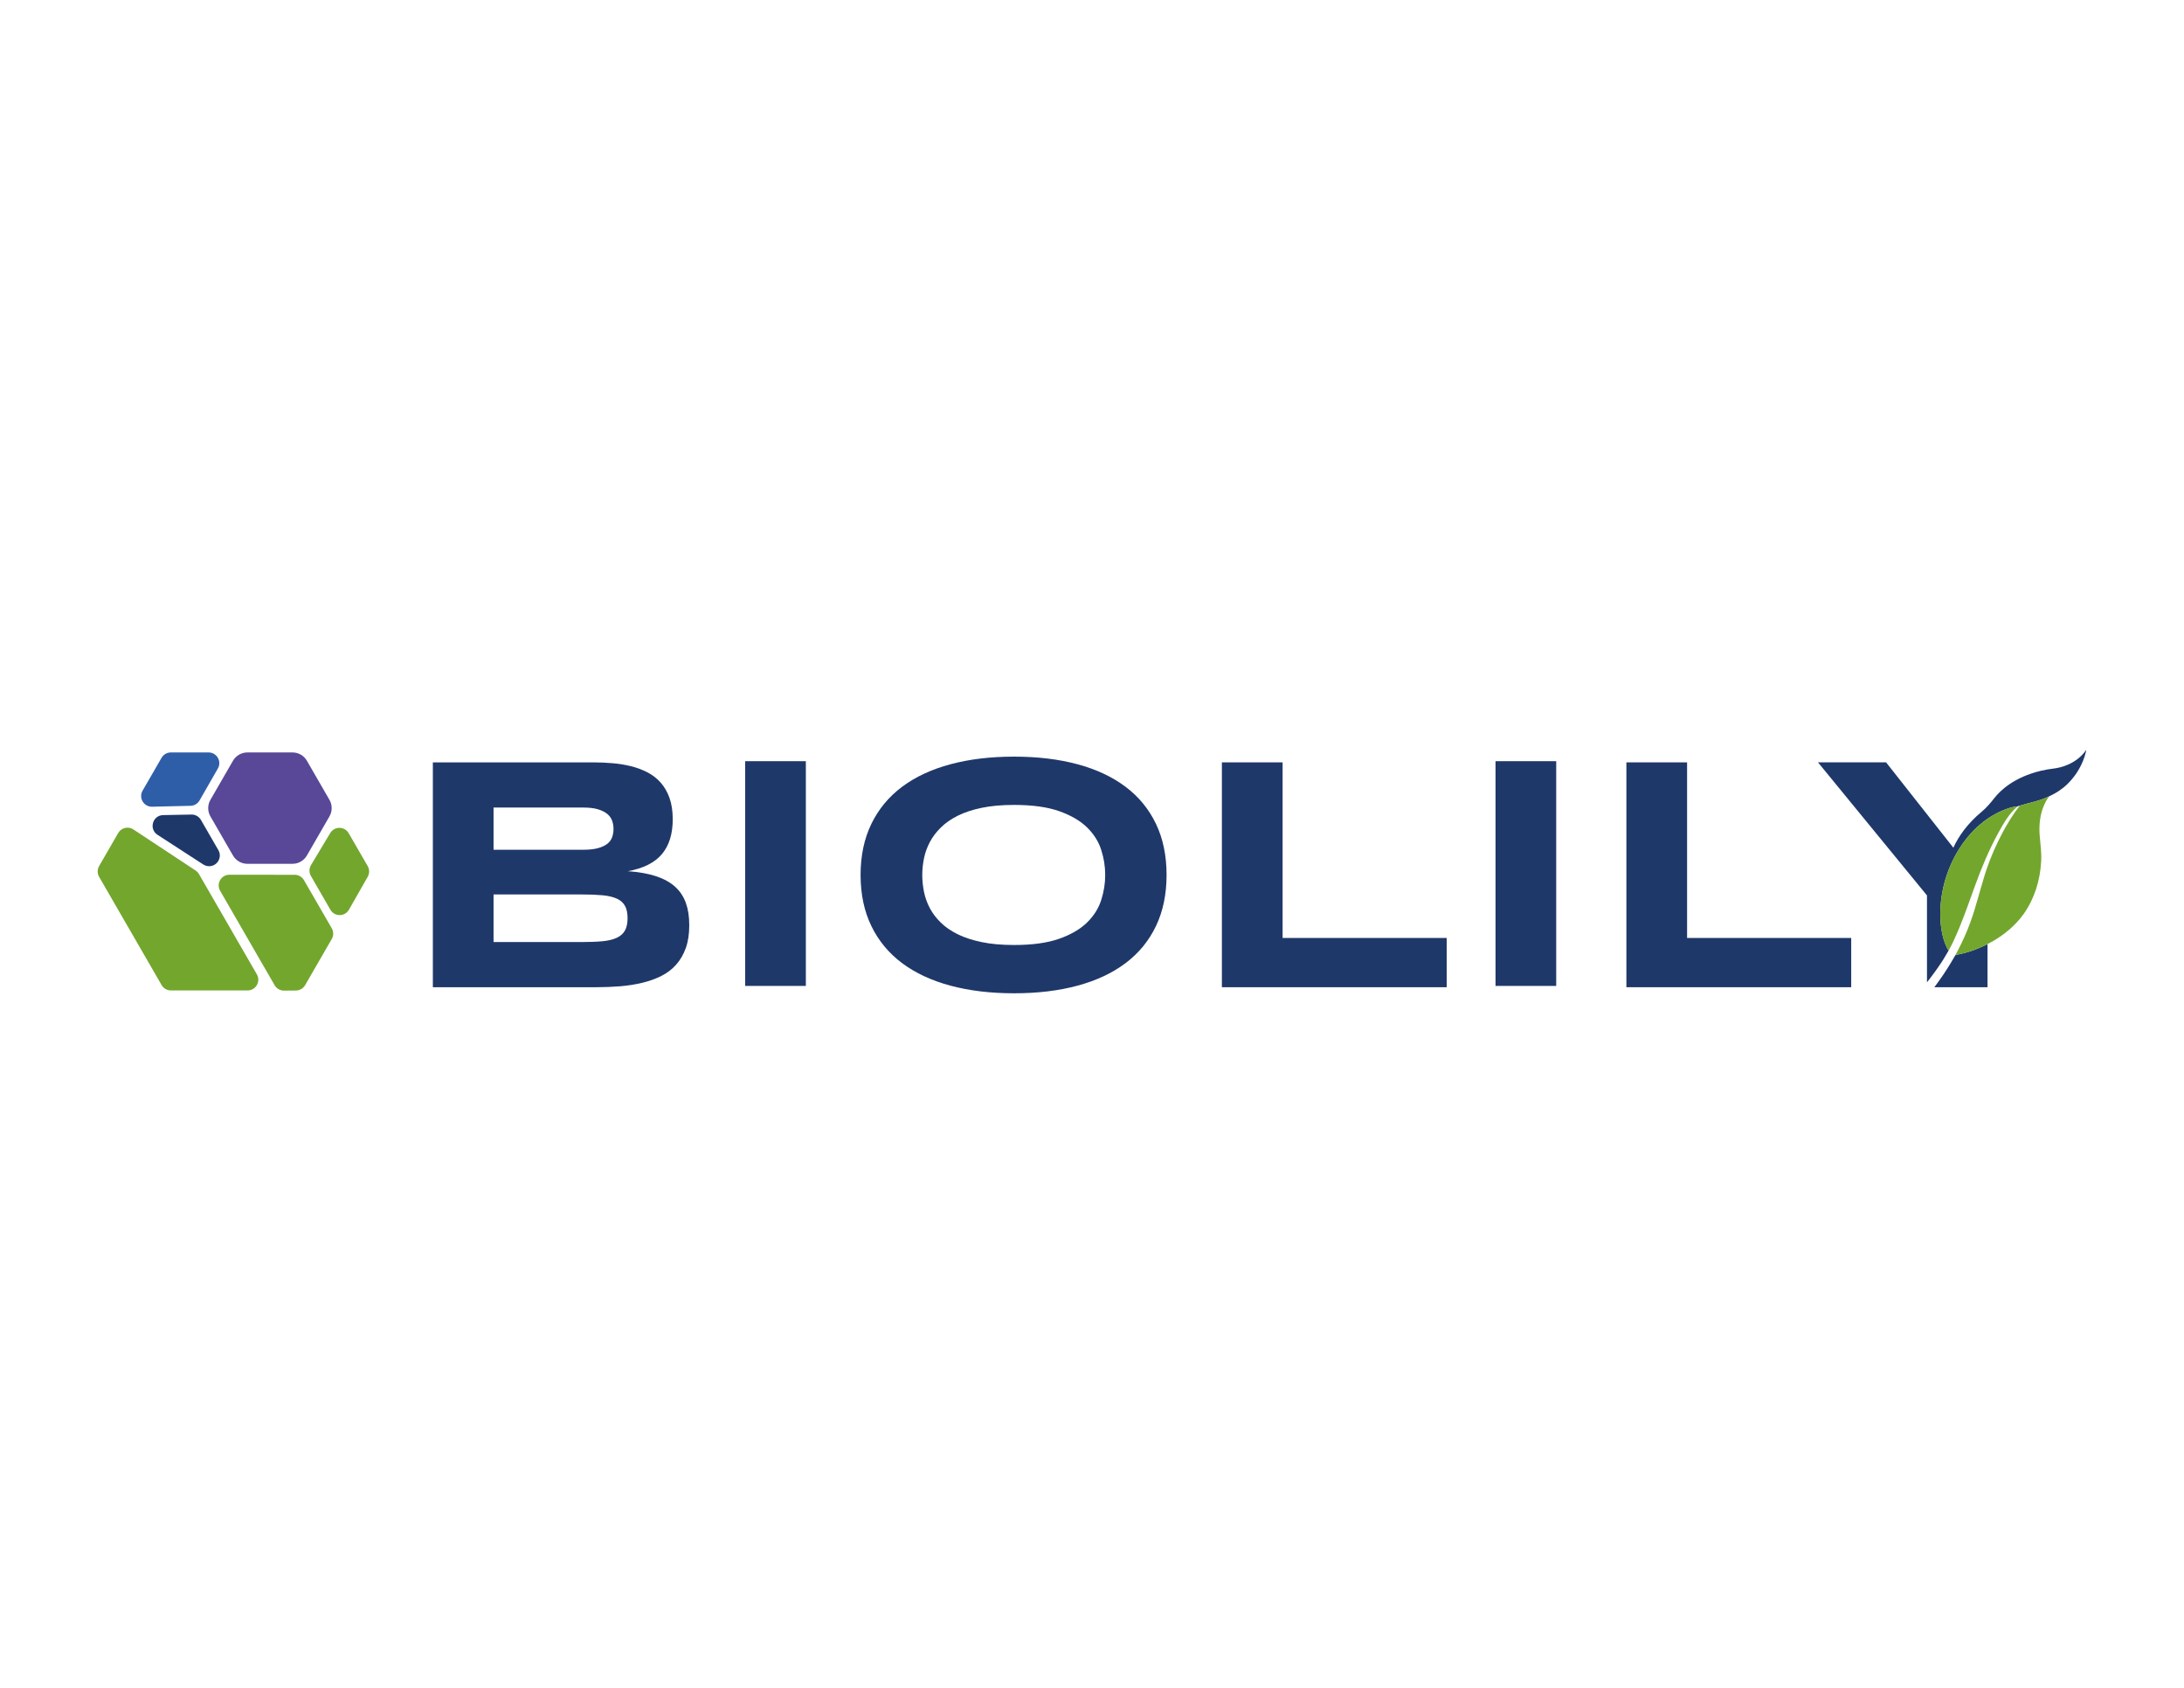
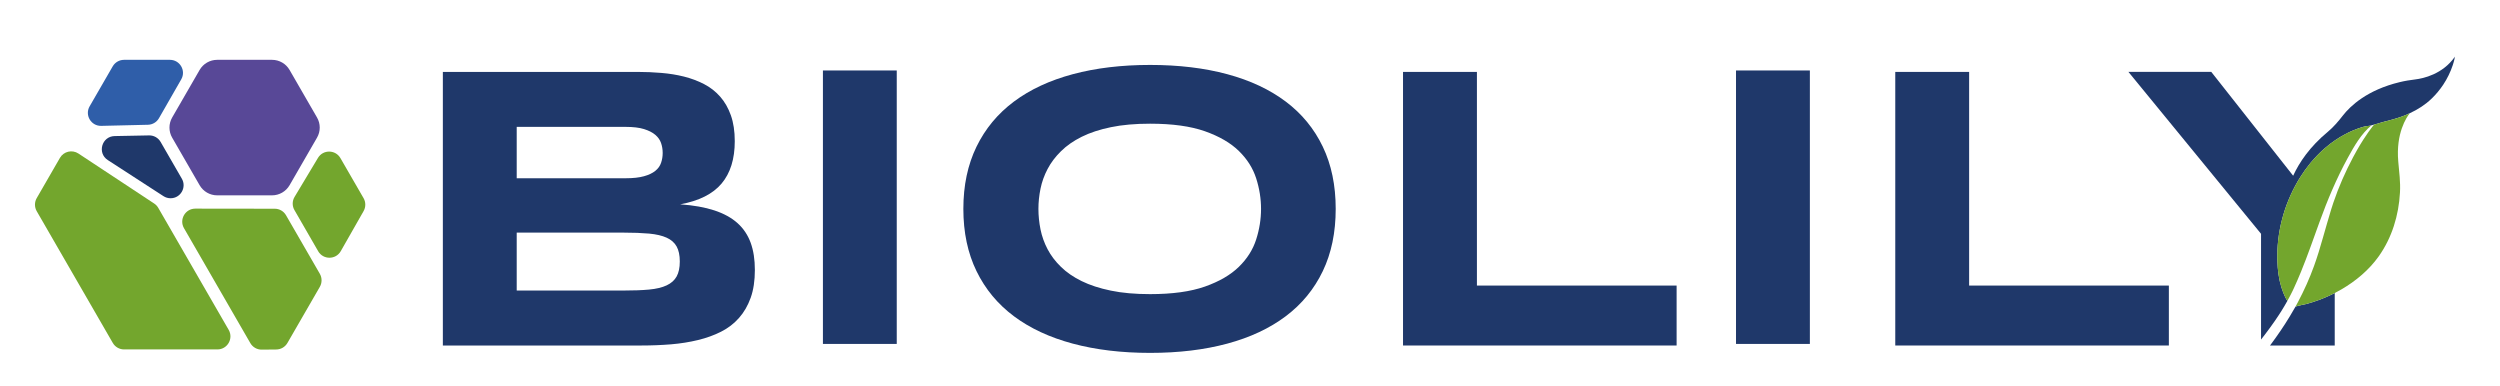
- <svg xmlns="http://www.w3.org/2000/svg" id="Capa_2" data-name="Capa 2" viewBox="0 0 792 612">
+ <svg xmlns="http://www.w3.org/2000/svg" id="Capa_2" data-name="Capa 2" viewBox="25 255 745 115">
  <defs>
    <style>
      .cls-1 {
        fill: #73a62d;
      }

      .cls-2 {
        fill: #1f386a;
      }

      .cls-3 {
        fill: #584897;
      }

      .cls-4 {
        fill: #2f5ea9;
      }
    </style>
  </defs>
  <path class="cls-2" d="M248.71,327.37c-.84-2.31-2.14-4.27-3.92-5.87-1.78-1.6-4.09-2.87-6.91-3.8-2.83-.93-6.23-1.53-10.18-1.81,5.62-1.03,9.73-3.09,12.34-6.2s3.92-7.31,3.92-12.61c0-2.97-.39-5.54-1.16-7.71-.77-2.18-1.84-4.04-3.2-5.58-1.37-1.55-2.97-2.79-4.81-3.74-1.84-.95-3.83-1.69-5.96-2.23-2.14-.53-4.39-.9-6.74-1.09-2.35-.2-4.7-.3-7.03-.3h-58.09v81.53h59.16c3.04,0,5.99-.12,8.84-.35,2.85-.24,5.53-.67,8.04-1.28s4.81-1.44,6.88-2.49c2.08-1.05,3.86-2.42,5.34-4.1,1.49-1.68,2.64-3.69,3.48-6.02.83-2.33,1.24-5.08,1.24-8.25s-.41-5.78-1.24-8.1ZM178.98,292.81h32.46c2.21,0,4.04.21,5.46.65s2.55,1.01,3.38,1.72c.83.71,1.41,1.53,1.72,2.46.32.93.48,1.91.48,2.94s-.16,2.01-.48,2.94c-.31.93-.89,1.73-1.72,2.4-.83.67-1.96,1.21-3.38,1.6-1.42.4-3.25.6-5.46.6h-32.46v-15.31ZM226.63,337.4c-.63,1.13-1.62,2.01-2.97,2.64-1.34.63-3.08,1.05-5.22,1.25-2.13.2-4.69.29-7.65.29h-31.81v-17.26h31.81c2.96,0,5.52.1,7.65.29,2.14.2,3.88.61,5.22,1.22,1.35.61,2.34,1.48,2.97,2.61s.95,2.62.95,4.48-.32,3.35-.95,4.48Z" />
  <path class="cls-2" d="M419.19,298.71c-2.57-5.36-6.25-9.84-11.04-13.44-4.79-3.6-10.59-6.32-17.42-8.16-6.82-1.84-14.48-2.76-22.99-2.76s-16.19.92-23.05,2.76c-6.87,1.84-12.71,4.56-17.54,8.16-4.82,3.6-8.54,8.08-11.15,13.44-2.61,5.36-3.92,11.54-3.92,18.54s1.31,13.19,3.92,18.55c2.61,5.36,6.33,9.84,11.15,13.44,4.83,3.6,10.67,6.32,17.54,8.16,6.86,1.84,14.54,2.76,23.05,2.76s16.17-.92,22.99-2.76c6.83-1.84,12.63-4.56,17.42-8.16,4.79-3.6,8.47-8.08,11.04-13.44,2.57-5.36,3.85-11.54,3.85-18.55s-1.28-13.18-3.85-18.54ZM399.34,326.36c-.97,3.03-2.69,5.75-5.16,8.16-2.48,2.42-5.85,4.37-10.12,5.88-4.27,1.5-9.71,2.25-16.32,2.25-4.43,0-8.33-.34-11.69-1.04-3.36-.69-6.27-1.64-8.72-2.84-2.46-1.21-4.51-2.62-6.17-4.25-1.67-1.62-2.99-3.37-3.98-5.25-.99-1.88-1.69-3.85-2.11-5.9-.41-2.06-.62-4.1-.62-6.12s.21-3.98.62-6.02c.42-2.04,1.12-3.99,2.11-5.87.99-1.88,2.31-3.64,3.98-5.28,1.66-1.65,3.71-3.08,6.17-4.31,2.45-1.22,5.36-2.18,8.72-2.87,3.36-.7,7.26-1.04,11.69-1.04,6.61,0,12.05.75,16.32,2.25,4.27,1.51,7.64,3.46,10.12,5.88,2.47,2.41,4.19,5.13,5.16,8.16.97,3.02,1.45,6.06,1.45,9.1s-.48,6.09-1.45,9.11Z" />
  <path class="cls-2" d="M465.12,340.1v-63.67h-22.02v81.53h81.53v-17.86h-59.51Z" />
  <path class="cls-2" d="M611.8,340.1v-63.67h-22.01v81.53h81.53v-17.86h-59.52Z" />
  <path class="cls-2" d="M270.23,276v81.49h22v-81.49h-22Z" />
  <path class="cls-2" d="M542.33,276v81.49h22.01v-81.49h-22.01Z" />
  <g>
    <path class="cls-3" d="M119.47,290.01l-8.18-14.17c-1.08-1.86-3.06-3.01-5.22-3.01h-16.36c-2.15,0-4.14,1.15-5.22,3.01l-8.18,14.17c-1.08,1.86-1.08,4.16,0,6.02l8.18,14.17c1.08,1.86,3.06,3.01,5.22,3.01h16.36c2.15,0,4.14-1.15,5.22-3.01l8.18-14.17c1.08-1.86,1.08-4.16,0-6.02Z" />
    <path class="cls-1" d="M133.34,314.05l-6.89-11.93c-1.48-2.57-5.18-2.6-6.7-.06l-6.97,11.62c-.73,1.21-.74,2.72-.03,3.94l7.06,12.24c1.5,2.6,5.26,2.59,6.74-.02l6.8-11.93c.68-1.2.68-2.67-.01-3.87Z" />
    <path class="cls-1" d="M110.65,357.21l9.66-16.73c.69-1.2.69-2.68,0-3.89l-10.08-17.45c-.69-1.2-1.97-1.94-3.36-1.94l-23.67-.03c-2.99,0-4.87,3.24-3.37,5.83l19.77,34.25c.7,1.21,2,1.96,3.4,1.94l4.32-.04c1.38-.01,2.64-.75,3.33-1.94Z" />
    <path class="cls-2" d="M79.18,308.24l-6.32-10.95c-.71-1.23-2.03-1.97-3.44-1.94l-10.26.2c-3.83.07-5.26,5.06-2.04,7.15l16.59,10.75c.63.41,1.37.63,2.13.63h0c2.99-.01,4.84-3.25,3.35-5.83Z" />
    <path class="cls-4" d="M75.64,272.83h-13.68c-1.39,0-2.67.74-3.37,1.94l-6.88,11.91c-1.52,2.63.43,5.9,3.46,5.83l13.92-.33c1.36-.03,2.6-.77,3.28-1.95l6.64-11.58c1.49-2.59-.39-5.82-3.37-5.82Z" />
    <path class="cls-1" d="M61.97,359.13h27.81c2.99,0,4.86-3.24,3.37-5.83l-20.99-36.36c-.3-.52-.72-.97-1.23-1.3l-22.56-14.89c-1.87-1.23-4.39-.64-5.51,1.3l-6.92,11.99c-.69,1.2-.69,2.68,0,3.89l22.67,39.26c.69,1.2,1.98,1.94,3.37,1.94Z" />
  </g>
  <path class="cls-2" d="M720.75,342.32v15.64h-19.29s.04-.04.05-.07c.09-.12.18-.23.27-.35,1.99-2.67,3.87-5.43,5.59-8.28.58-.95,1.14-1.9,1.68-2.87l.02-.03c.58-.24,3.1-.73,3.42-.82,1.14-.32,2.29-.69,3.42-1.1.49-.18.97-.37,1.45-.57.23-.09.47-.19.7-.29.91-.39,1.81-.81,2.69-1.26Z" />
  <path class="cls-2" d="M756.58,271.85c-.09.14-.09.51-.13.68-.14.62-.31,1.23-.51,1.84-.69,2.08-1.66,4.06-2.87,5.89-1,1.49-2.15,2.88-3.45,4.13-1.9,1.84-4.14,3.25-6.52,4.36-.5.23-1.01.46-1.51.66-.24.1-.48.19-.73.28-.14.05-.27.09-.41.14s-.28.1-.42.15c-.07.03-.15.05-.23.08-.16.05-.32.09-.48.14-.34.11-.68.22-1.02.32-.67.19-1.35.37-2.03.55-.13.03-.26.06-.39.09-.25.07-.51.14-.76.21-.84.23-1.68.46-2.51.72l-.13.04s-.03,0-.04.01c-.27.08-.52.16-.76.22h0c-.23.07-.46.12-.72.15-.14.01-.27.02-.41.04-.13.01-.27.03-.4.05-.27.05-.54.12-.82.18-.22.06-.45.13-.71.21-.41.12-.83.27-1.23.42-.41.15-.8.31-1.21.48-.19.08-.39.16-.59.26-.2.08-.39.18-.58.27-.05.02-.1.04-.16.07-.34.17-.67.35-1,.52-.47.25-.97.52-1.47.82-.51.3-1.02.64-1.54.99-.02.03-.05.04-.08.06-.47.32-.94.67-1.4,1.01-.47.36-.92.74-1.38,1.13-.02.01-.05.03-.07.06-.26.22-.52.45-.77.67-.27.25-.55.51-.82.78-.26.26-.53.52-.79.79-.36.37-.71.75-1.06,1.15-.32.35-.64.72-.95,1.09-.54.67-1.07,1.36-1.6,2.09-.38.55-.76,1.1-1.13,1.68-.03.03-.05.05-.07.09-.3.48-.6.96-.9,1.45-.03.08-.08.14-.12.21-4.15,7.16-6.31,15.4-6.05,23.68.09,2.69.41,5.3,1.21,7.87.33,1.04.71,2.06,1.19,3.04.05.09.34.56.59.99-.56,1.01-1.15,2.01-1.77,3-.25.4-.51.8-.77,1.2-.37.57-.76,1.14-1.15,1.71-.45.65-.9,1.29-1.37,1.93-.53.74-1.08,1.47-1.63,2.19-.38.51-.77,1.01-1.16,1.5v-31.52l-39.52-48.25h24.69l24.4,30.95c1.82-3.97,4.95-8.64,10.35-13.11,1.69-1.41,3.13-3.11,4.49-4.86,2.19-2.8,7.18-7.58,16.9-9.92,1.55-.38,3.12-.63,4.7-.82,2.28-.28,8.13-1.5,11.79-6.81Z" />
  <path class="cls-1" d="M731.67,292.37c-3.05,2.53-5.11,6.17-6.99,9.6-3.38,6.16-6.1,12.65-8.49,19.25-1.76,4.85-3.52,9.95-5.52,14.83-.67,1.63-1.36,3.23-2.08,4.79-.15.33-.3.65-.46.97-.16.32-.32.64-.48.96-.16.32-.33.64-.5.95-.17.32-.34.63-.52.94-.25-.43-.54-.9-.59-.99-.48-.98-.86-2-1.19-3.04-.8-2.57-1.12-5.18-1.21-7.87-.26-8.28,1.9-16.52,6.05-23.68.04-.07.09-.13.12-.21.3-.49.6-.97.9-1.45.02-.04.04-.06.07-.09.37-.58.75-1.13,1.13-1.68.53-.73,1.06-1.42,1.6-2.09.31-.37.63-.74.95-1.09.35-.4.7-.78,1.06-1.15.26-.27.53-.53.79-.79.27-.27.55-.53.82-.78.25-.22.51-.45.77-.67.02-.03.05-.05.07-.06.46-.39.91-.77,1.38-1.13.46-.34.93-.69,1.4-1.01.03-.02.06-.03.08-.06.52-.35,1.03-.69,1.54-.99.5-.3.99-.58,1.47-.82.33-.17.66-.35,1-.52.06-.03.11-.05.16-.07.19-.09.38-.19.58-.27.2-.1.4-.18.59-.26.41-.17.8-.33,1.21-.48.4-.15.82-.3,1.23-.42.26-.08.49-.15.71-.21.28-.06.55-.13.82-.18.13-.02.27-.04.4-.05.14-.02.27-.03.41-.04.26-.03.49-.08.72-.14Z" />
  <path class="cls-1" d="M739.68,303.11c.27,3.13.7,6.13.51,9.31-.37,6.76-2.39,13.42-6.33,18.97-2.9,4.07-6.82,7.35-11.12,9.85-.65.38-1.32.74-1.99,1.08-.88.45-1.78.87-2.69,1.26-.23.1-.47.2-.7.29-.48.2-.96.39-1.45.57-1.13.41-2.28.78-3.42,1.1-.32.09-2.84.58-3.42.82.26-.48.52-.96.77-1.44,1.82-3.44,3.42-6.99,4.74-10.65.5-1.38.96-2.78,1.4-4.19.43-1.41.85-2.82,1.25-4.23.82-2.83,1.6-5.66,2.47-8.47.21-.67.43-1.34.65-2.01,1.58-4.67,3.57-9.19,5.89-13.55.4-.73.78-1.44,1.15-2.09,2.64-4.62,4.68-7.12,5.09-7.6l.13-.04c.83-.26,1.67-.49,2.51-.72.38-.1.77-.2,1.15-.3.68-.18,1.36-.36,2.03-.55.5-.15,1-.3,1.5-.46.08-.03.16-.05.23-.08.28-.09.56-.19.83-.29.25-.09.49-.18.73-.28.5-.2,1.01-.43,1.51-.66-.97,1.23-4.15,5.93-3.42,14.36Z" />
</svg>
